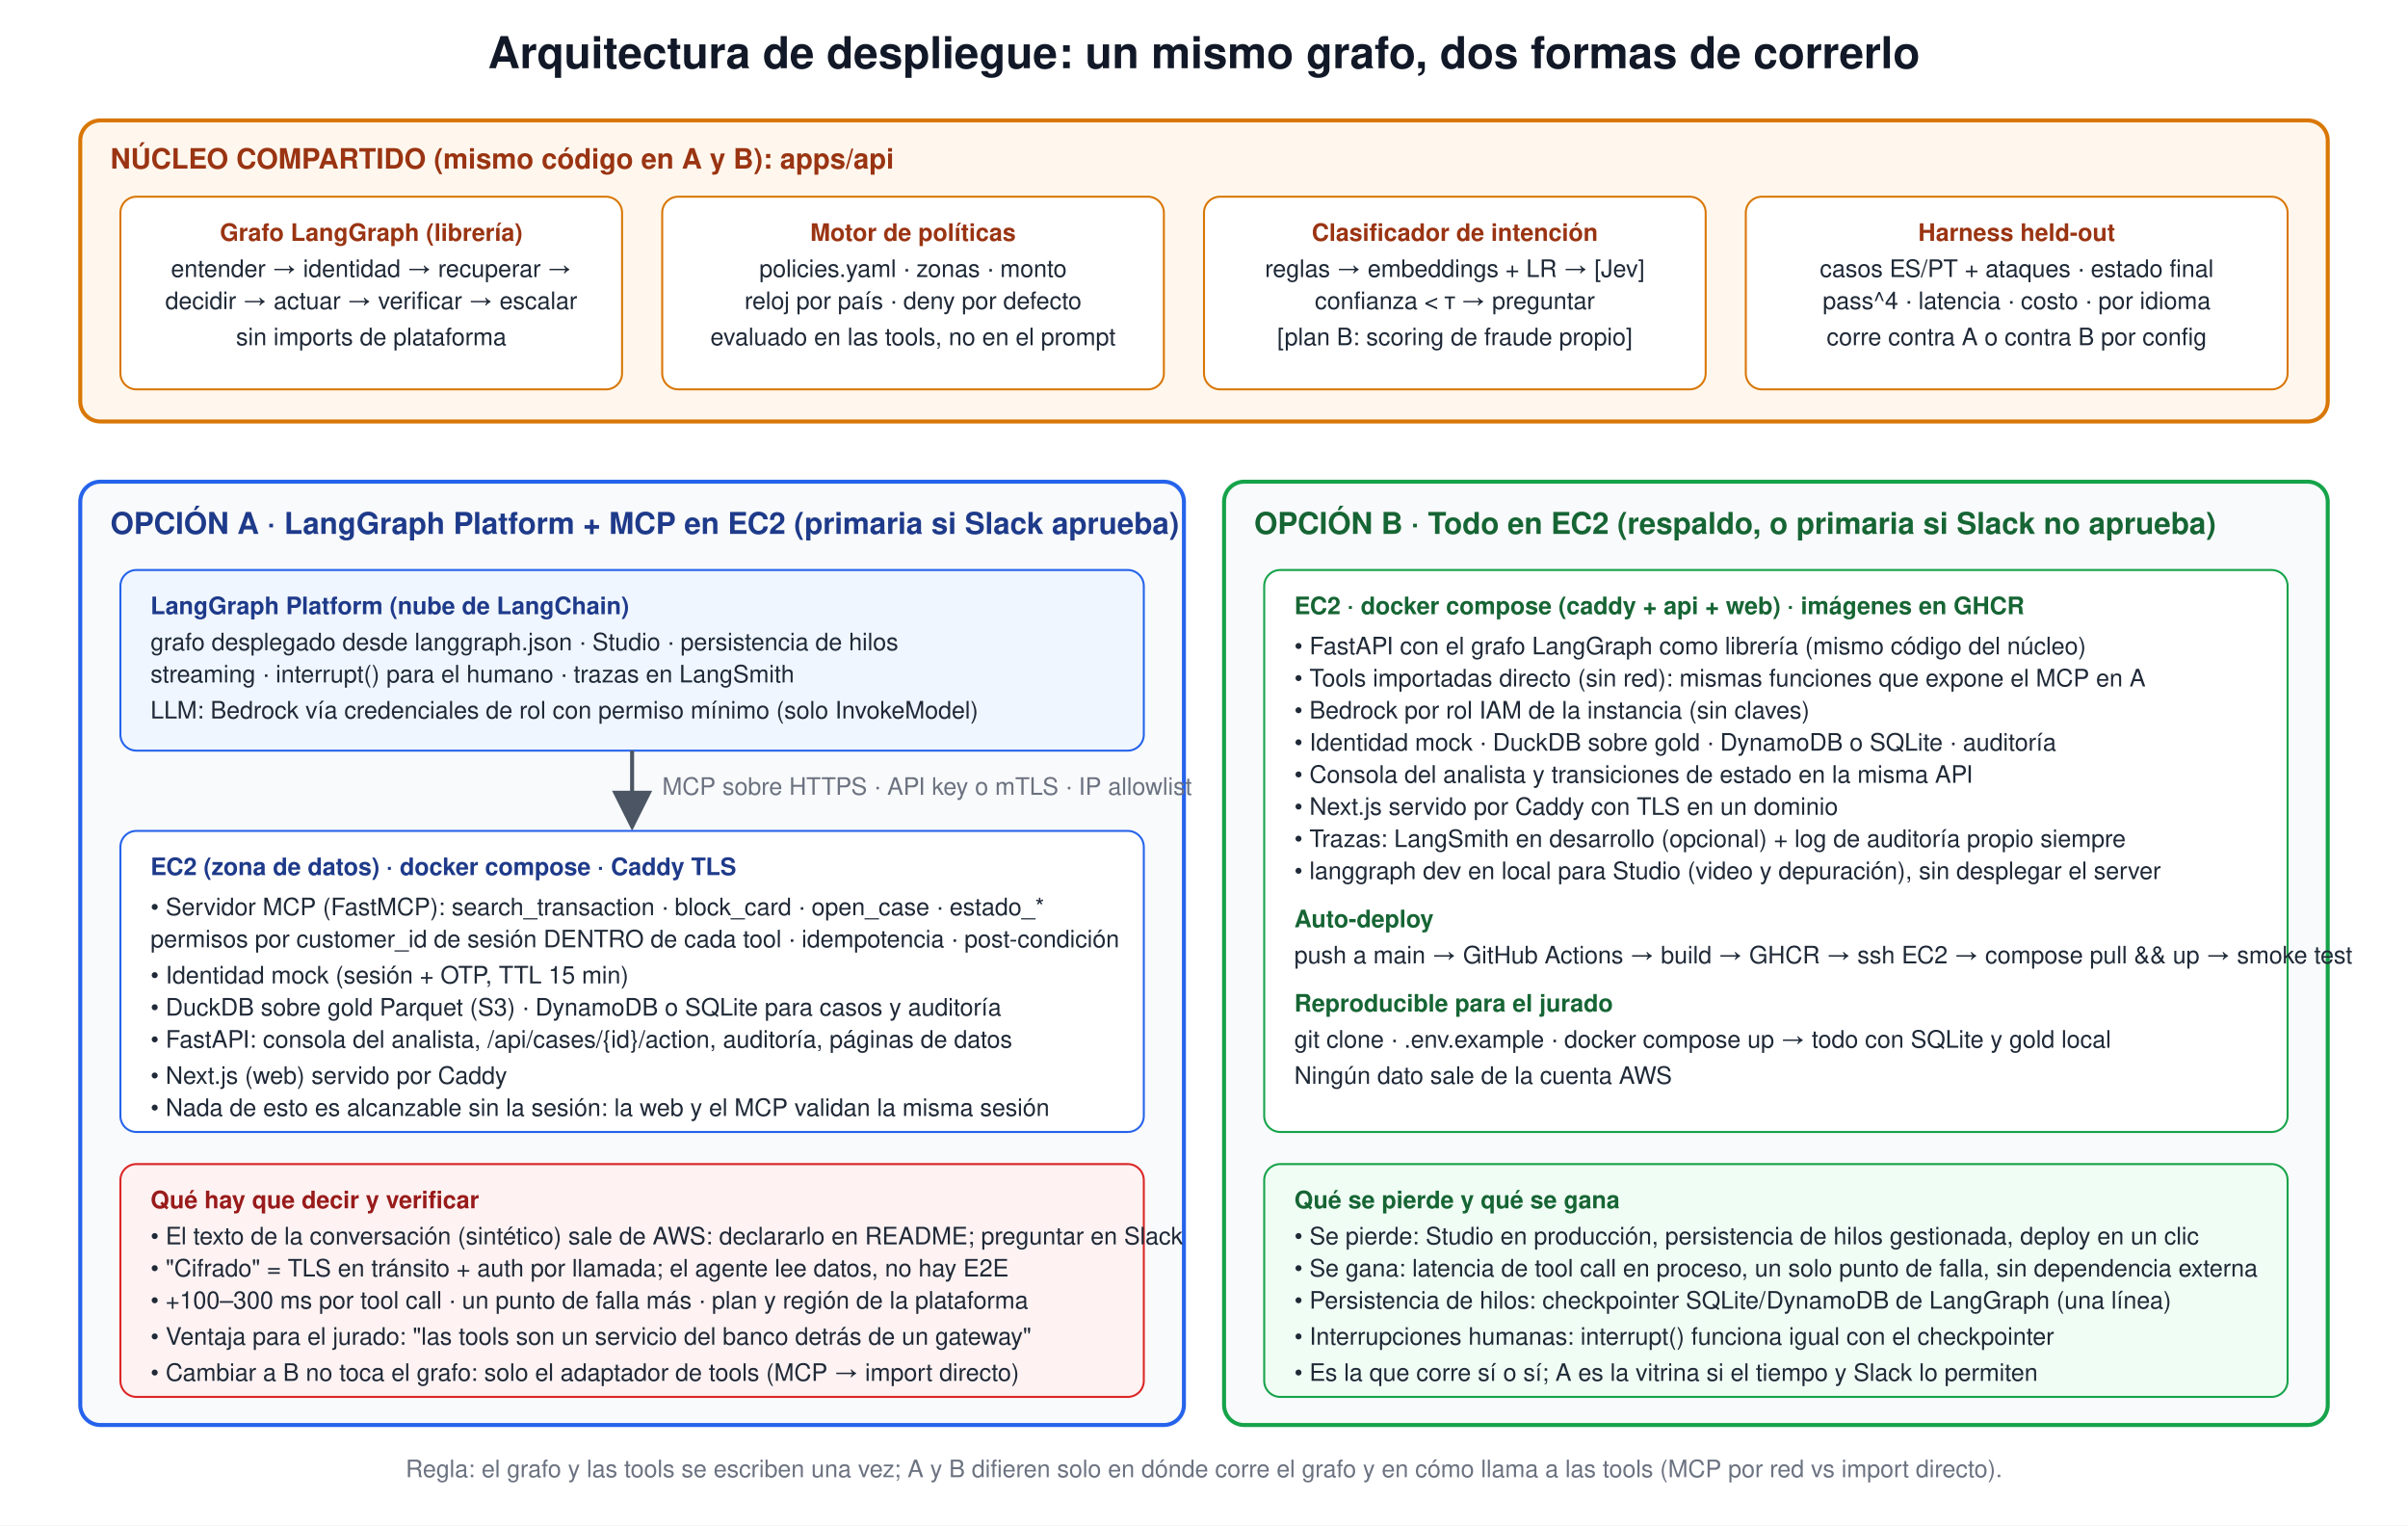
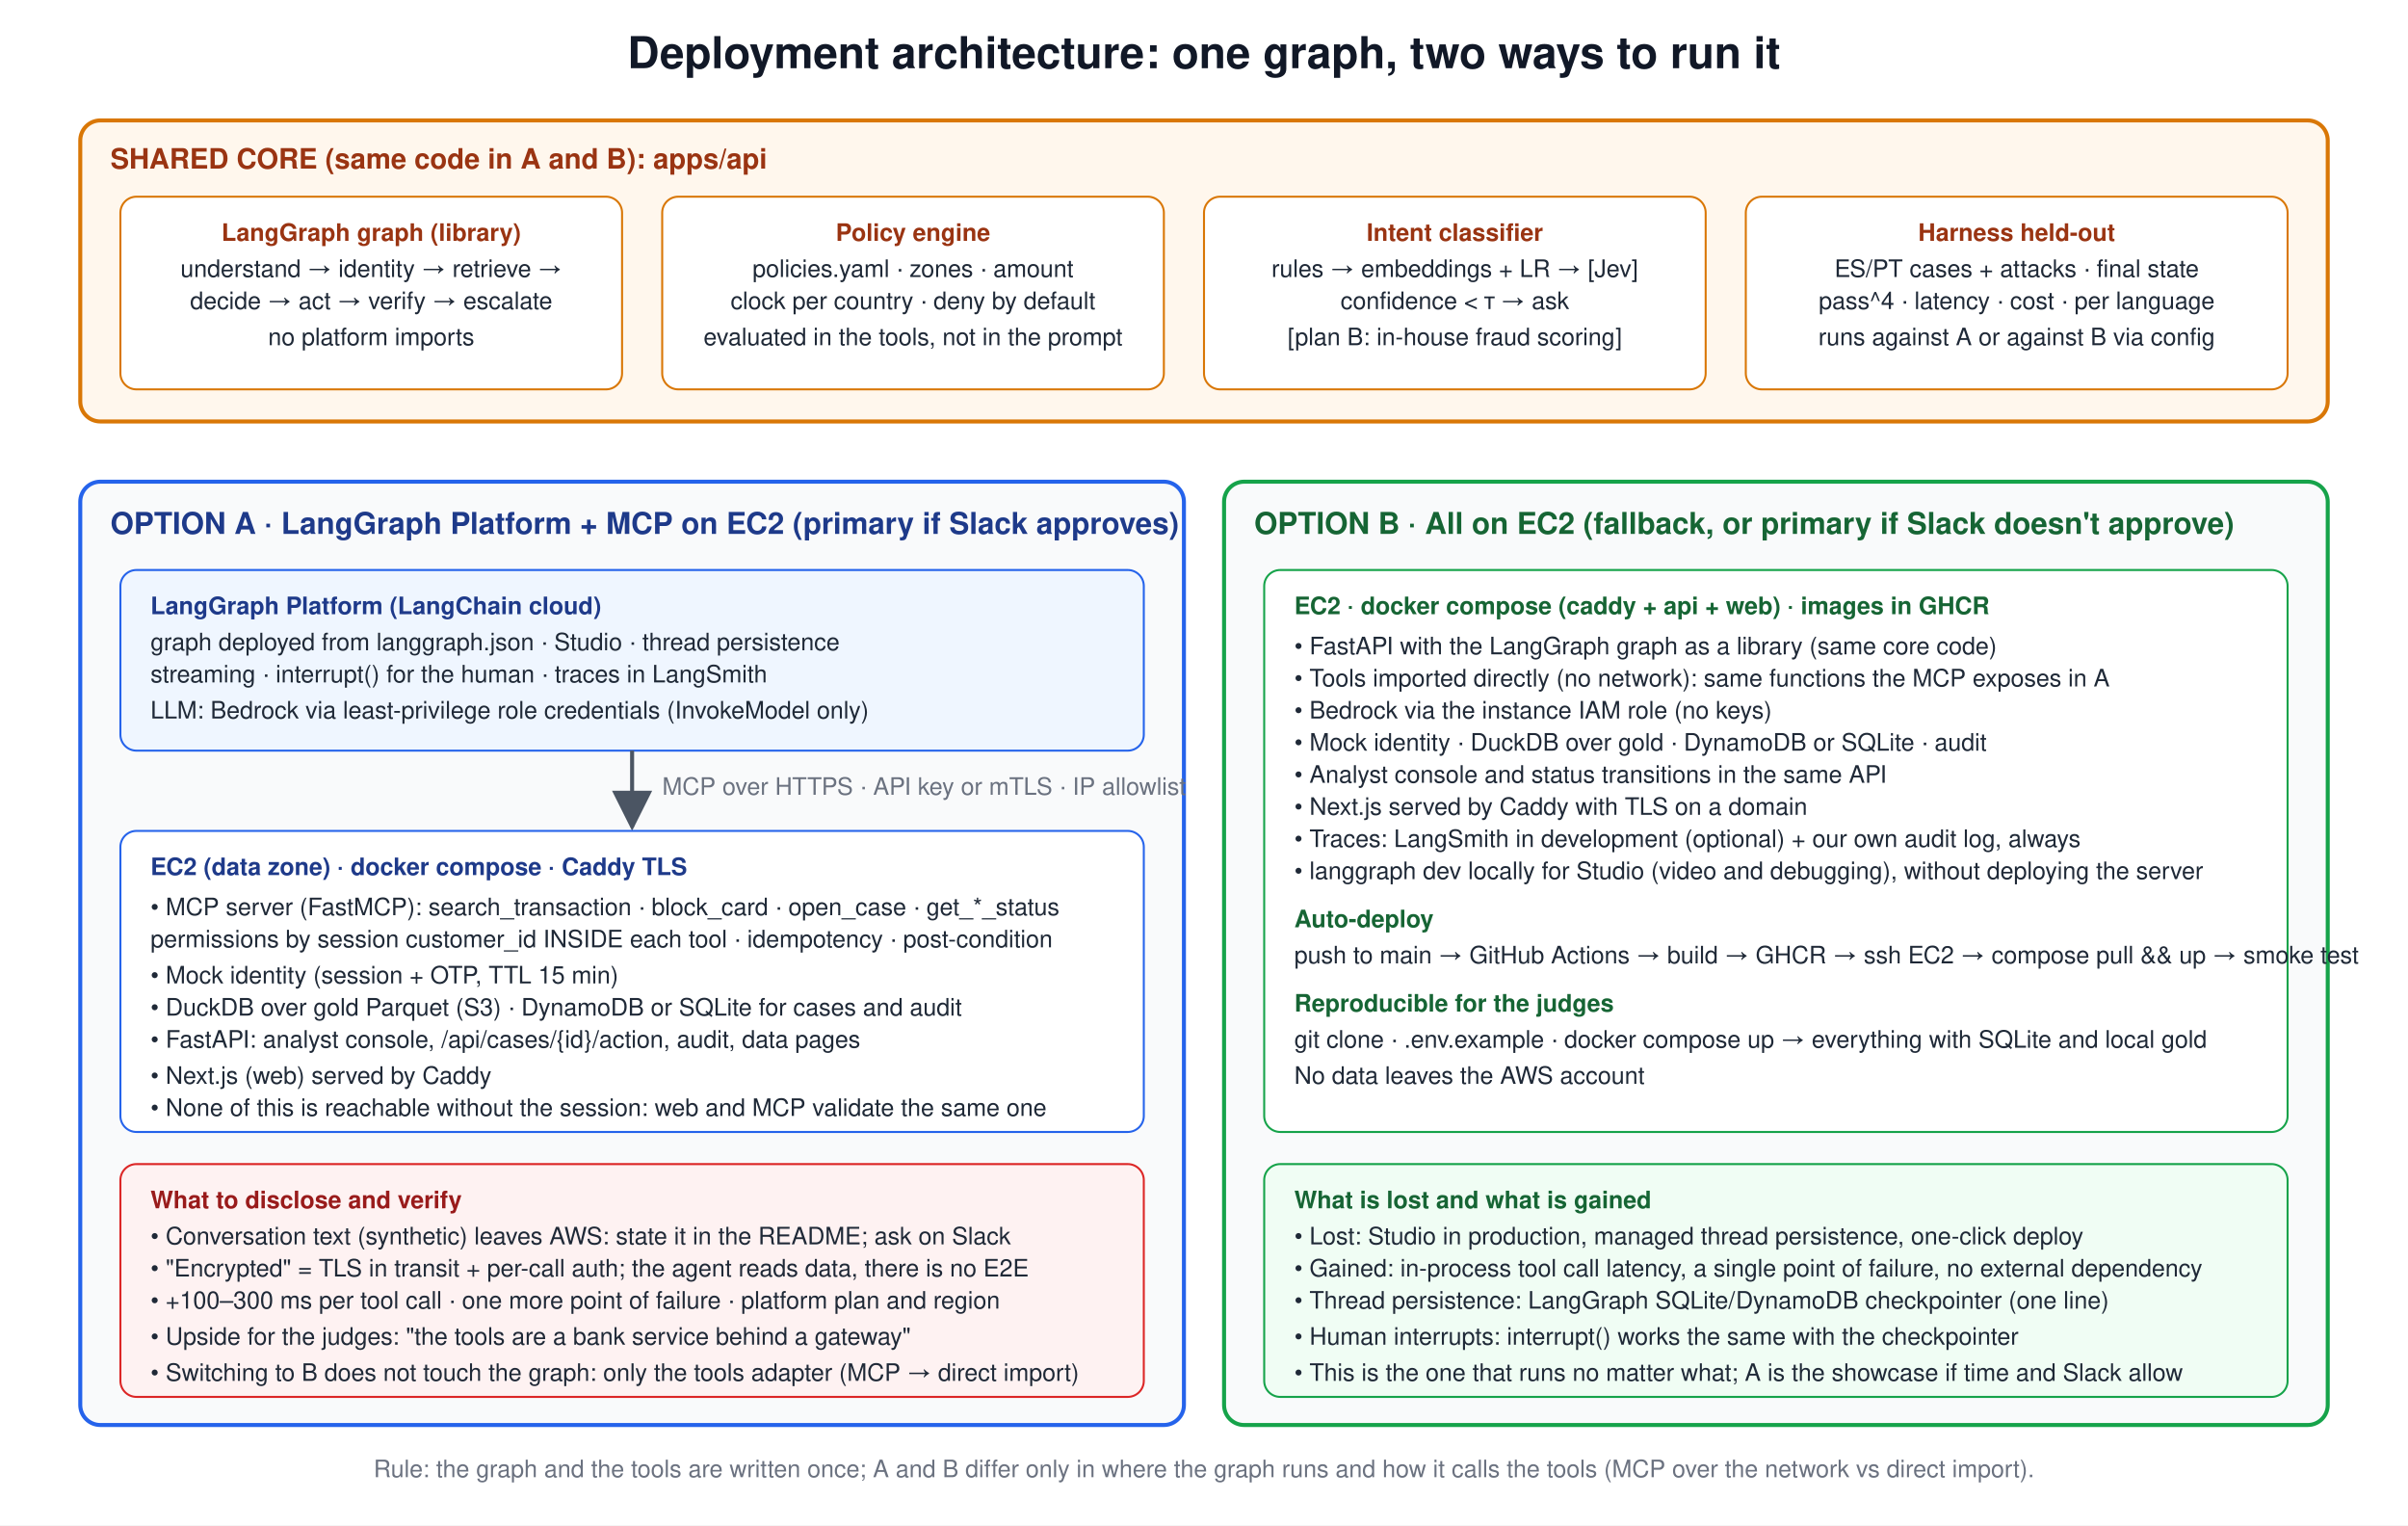
<svg xmlns="http://www.w3.org/2000/svg" viewBox="0 0 1200 760" font-family="Helvetica, Arial, sans-serif">
  <defs>
    <marker id="arr" markerWidth="10" markerHeight="10" refX="9" refY="5" orient="auto">
      <path d="M0,0 L10,5 L0,10 z" fill="#4b5563" />
    </marker>
  </defs>
  <rect width="1200" height="760" fill="#ffffff" />
-   <text x="600" y="34" text-anchor="middle" font-size="22" font-weight="bold" fill="#111827">Arquitectura de despliegue: un mismo grafo, dos formas de correrlo</text>
+   <text x="600" y="34" text-anchor="middle" font-size="22" font-weight="bold" fill="#111827">Deployment architecture: one graph, two ways to run it</text>
  <rect x="40" y="60" width="1120" height="150" rx="10" fill="#fff7ed" stroke="#d97706" stroke-width="2" />
-   <text x="55" y="84" font-size="14" font-weight="bold" fill="#9a3412">NÚCLEO COMPARTIDO (mismo código en A y B): apps/api</text>
+   <text x="55" y="84" font-size="14" font-weight="bold" fill="#9a3412">SHARED CORE (same code in A and B): apps/api</text>
  <g font-size="12">
    <rect x="60" y="98" width="250" height="96" rx="8" fill="#ffffff" stroke="#d97706" />
-     <text x="185" y="120" text-anchor="middle" font-weight="bold" fill="#9a3412">Grafo LangGraph (librería)</text>
-     <text x="185" y="138" text-anchor="middle" fill="#1f2937">entender → identidad → recuperar →</text>
-     <text x="185" y="154" text-anchor="middle" fill="#1f2937">decidir → actuar → verificar → escalar</text>
-     <text x="185" y="172" text-anchor="middle" fill="#1f2937">sin imports de plataforma</text>
+     <text x="185" y="120" text-anchor="middle" font-weight="bold" fill="#9a3412">LangGraph graph (library)</text>
+     <text x="185" y="138" text-anchor="middle" fill="#1f2937">understand → identity → retrieve →</text>
+     <text x="185" y="154" text-anchor="middle" fill="#1f2937">decide → act → verify → escalate</text>
+     <text x="185" y="172" text-anchor="middle" fill="#1f2937">no platform imports</text>
    <rect x="330" y="98" width="250" height="96" rx="8" fill="#ffffff" stroke="#d97706" />
-     <text x="455" y="120" text-anchor="middle" font-weight="bold" fill="#9a3412">Motor de políticas</text>
-     <text x="455" y="138" text-anchor="middle" fill="#1f2937">policies.yaml · zonas · monto</text>
-     <text x="455" y="154" text-anchor="middle" fill="#1f2937">reloj por país · deny por defecto</text>
-     <text x="455" y="172" text-anchor="middle" fill="#1f2937">evaluado en las tools, no en el prompt</text>
+     <text x="455" y="120" text-anchor="middle" font-weight="bold" fill="#9a3412">Policy engine</text>
+     <text x="455" y="138" text-anchor="middle" fill="#1f2937">policies.yaml · zones · amount</text>
+     <text x="455" y="154" text-anchor="middle" fill="#1f2937">clock per country · deny by default</text>
+     <text x="455" y="172" text-anchor="middle" fill="#1f2937">evaluated in the tools, not in the prompt</text>
    <rect x="600" y="98" width="250" height="96" rx="8" fill="#ffffff" stroke="#d97706" />
-     <text x="725" y="120" text-anchor="middle" font-weight="bold" fill="#9a3412">Clasificador de intención</text>
-     <text x="725" y="138" text-anchor="middle" fill="#1f2937">reglas → embeddings + LR → [Jev]</text>
-     <text x="725" y="154" text-anchor="middle" fill="#1f2937">confianza &lt; τ → preguntar</text>
-     <text x="725" y="172" text-anchor="middle" fill="#1f2937">[plan B: scoring de fraude propio]</text>
+     <text x="725" y="120" text-anchor="middle" font-weight="bold" fill="#9a3412">Intent classifier</text>
+     <text x="725" y="138" text-anchor="middle" fill="#1f2937">rules → embeddings + LR → [Jev]</text>
+     <text x="725" y="154" text-anchor="middle" fill="#1f2937">confidence &lt; τ → ask</text>
+     <text x="725" y="172" text-anchor="middle" fill="#1f2937">[plan B: in-house fraud scoring]</text>
    <rect x="870" y="98" width="270" height="96" rx="8" fill="#ffffff" stroke="#d97706" />
    <text x="1005" y="120" text-anchor="middle" font-weight="bold" fill="#9a3412">Harness held-out</text>
-     <text x="1005" y="138" text-anchor="middle" fill="#1f2937">casos ES/PT + ataques · estado final</text>
-     <text x="1005" y="154" text-anchor="middle" fill="#1f2937">pass^4 · latencia · costo · por idioma</text>
-     <text x="1005" y="172" text-anchor="middle" fill="#1f2937">corre contra A o contra B por config</text>
+     <text x="1005" y="138" text-anchor="middle" fill="#1f2937">ES/PT cases + attacks · final state</text>
+     <text x="1005" y="154" text-anchor="middle" fill="#1f2937">pass^4 · latency · cost · per language</text>
+     <text x="1005" y="172" text-anchor="middle" fill="#1f2937">runs against A or against B via config</text>
  </g>
  <rect x="40" y="240" width="550" height="470" rx="10" fill="#f9fafb" stroke="#2563eb" stroke-width="2" />
-   <text x="55" y="266" font-size="15" font-weight="bold" fill="#1e3a8a">OPCIÓN A · LangGraph Platform + MCP en EC2 (primaria si Slack aprueba)</text>
+   <text x="55" y="266" font-size="15" font-weight="bold" fill="#1e3a8a">OPTION A · LangGraph Platform + MCP on EC2 (primary if Slack approves)</text>
  <g font-size="12">
    <rect x="60" y="284" width="510" height="90" rx="8" fill="#eff6ff" stroke="#2563eb" />
-     <text x="75" y="306" font-weight="bold" fill="#1e3a8a">LangGraph Platform (nube de LangChain)</text>
-     <text x="75" y="324" fill="#1f2937">grafo desplegado desde langgraph.json · Studio · persistencia de hilos</text>
-     <text x="75" y="340" fill="#1f2937">streaming · interrupt() para el humano · trazas en LangSmith</text>
-     <text x="75" y="358" fill="#1f2937">LLM: Bedrock vía credenciales de rol con permiso mínimo (solo InvokeModel)</text>
+     <text x="75" y="306" font-weight="bold" fill="#1e3a8a">LangGraph Platform (LangChain cloud)</text>
+     <text x="75" y="324" fill="#1f2937">graph deployed from langgraph.json · Studio · thread persistence</text>
+     <text x="75" y="340" fill="#1f2937">streaming · interrupt() for the human · traces in LangSmith</text>
+     <text x="75" y="358" fill="#1f2937">LLM: Bedrock via least-privilege role credentials (InvokeModel only)</text>
    <line x1="315" y1="374" x2="315" y2="412" stroke="#4b5563" stroke-width="2" marker-end="url(#arr)" />
-     <text x="330" y="396" fill="#6b7280">MCP sobre HTTPS · API key o mTLS · IP allowlist</text>
+     <text x="330" y="396" fill="#6b7280">MCP over HTTPS · API key or mTLS · IP allowlist</text>
    <rect x="60" y="414" width="510" height="150" rx="8" fill="#ffffff" stroke="#2563eb" />
-     <text x="75" y="436" font-weight="bold" fill="#1e3a8a">EC2 (zona de datos) · docker compose · Caddy TLS</text>
-     <text x="75" y="456" fill="#1f2937">• Servidor MCP (FastMCP): search_transaction · block_card · open_case · estado_*</text>
-     <text x="75" y="472" fill="#1f2937">   permisos por customer_id de sesión DENTRO de cada tool · idempotencia · post-condición</text>
-     <text x="75" y="490" fill="#1f2937">• Identidad mock (sesión + OTP, TTL 15 min)</text>
-     <text x="75" y="506" fill="#1f2937">• DuckDB sobre gold Parquet (S3) · DynamoDB o SQLite para casos y auditoría</text>
-     <text x="75" y="522" fill="#1f2937">• FastAPI: consola del analista, /api/cases/{id}/action, auditoría, páginas de datos</text>
-     <text x="75" y="540" fill="#1f2937">• Next.js (web) servido por Caddy</text>
-     <text x="75" y="556" fill="#1f2937">• Nada de esto es alcanzable sin la sesión: la web y el MCP validan la misma sesión</text>
+     <text x="75" y="436" font-weight="bold" fill="#1e3a8a">EC2 (data zone) · docker compose · Caddy TLS</text>
+     <text x="75" y="456" fill="#1f2937">• MCP server (FastMCP): search_transaction · block_card · open_case · get_*_status</text>
+     <text x="75" y="472" fill="#1f2937">   permissions by session customer_id INSIDE each tool · idempotency · post-condition</text>
+     <text x="75" y="490" fill="#1f2937">• Mock identity (session + OTP, TTL 15 min)</text>
+     <text x="75" y="506" fill="#1f2937">• DuckDB over gold Parquet (S3) · DynamoDB or SQLite for cases and audit</text>
+     <text x="75" y="522" fill="#1f2937">• FastAPI: analyst console, /api/cases/{id}/action, audit, data pages</text>
+     <text x="75" y="540" fill="#1f2937">• Next.js (web) served by Caddy</text>
+     <text x="75" y="556" fill="#1f2937">• None of this is reachable without the session: web and MCP validate the same one</text>
    <rect x="60" y="580" width="510" height="116" rx="8" fill="#fef2f2" stroke="#dc2626" />
-     <text x="75" y="602" font-weight="bold" fill="#991b1b">Qué hay que decir y verificar</text>
-     <text x="75" y="620" fill="#1f2937">• El texto de la conversación (sintético) sale de AWS: declararlo en README; preguntar en Slack</text>
-     <text x="75" y="636" fill="#1f2937">• "Cifrado" = TLS en tránsito + auth por llamada; el agente lee datos, no hay E2E</text>
-     <text x="75" y="652" fill="#1f2937">• +100–300 ms por tool call · un punto de falla más · plan y región de la plataforma</text>
-     <text x="75" y="670" fill="#1f2937">• Ventaja para el jurado: "las tools son un servicio del banco detrás de un gateway"</text>
-     <text x="75" y="688" fill="#1f2937">• Cambiar a B no toca el grafo: solo el adaptador de tools (MCP → import directo)</text>
+     <text x="75" y="602" font-weight="bold" fill="#991b1b">What to disclose and verify</text>
+     <text x="75" y="620" fill="#1f2937">• Conversation text (synthetic) leaves AWS: state it in the README; ask on Slack</text>
+     <text x="75" y="636" fill="#1f2937">• "Encrypted" = TLS in transit + per-call auth; the agent reads data, there is no E2E</text>
+     <text x="75" y="652" fill="#1f2937">• +100–300 ms per tool call · one more point of failure · platform plan and region</text>
+     <text x="75" y="670" fill="#1f2937">• Upside for the judges: "the tools are a bank service behind a gateway"</text>
+     <text x="75" y="688" fill="#1f2937">• Switching to B does not touch the graph: only the tools adapter (MCP → direct import)</text>
  </g>
  <rect x="610" y="240" width="550" height="470" rx="10" fill="#f9fafb" stroke="#16a34a" stroke-width="2" />
-   <text x="625" y="266" font-size="15" font-weight="bold" fill="#166534">OPCIÓN B · Todo en EC2 (respaldo, o primaria si Slack no aprueba)</text>
+   <text x="625" y="266" font-size="15" font-weight="bold" fill="#166534">OPTION B · All on EC2 (fallback, or primary if Slack doesn't approve)</text>
  <g font-size="12">
    <rect x="630" y="284" width="510" height="280" rx="8" fill="#ffffff" stroke="#16a34a" />
-     <text x="645" y="306" font-weight="bold" fill="#166534">EC2 · docker compose (caddy + api + web) · imágenes en GHCR</text>
-     <text x="645" y="326" fill="#1f2937">• FastAPI con el grafo LangGraph como librería (mismo código del núcleo)</text>
-     <text x="645" y="342" fill="#1f2937">• Tools importadas directo (sin red): mismas funciones que expone el MCP en A</text>
-     <text x="645" y="358" fill="#1f2937">• Bedrock por rol IAM de la instancia (sin claves)</text>
-     <text x="645" y="374" fill="#1f2937">• Identidad mock · DuckDB sobre gold · DynamoDB o SQLite · auditoría</text>
-     <text x="645" y="390" fill="#1f2937">• Consola del analista y transiciones de estado en la misma API</text>
-     <text x="645" y="406" fill="#1f2937">• Next.js servido por Caddy con TLS en un dominio</text>
-     <text x="645" y="422" fill="#1f2937">• Trazas: LangSmith en desarrollo (opcional) + log de auditoría propio siempre</text>
-     <text x="645" y="438" fill="#1f2937">• langgraph dev en local para Studio (video y depuración), sin desplegar el server</text>
+     <text x="645" y="306" font-weight="bold" fill="#166534">EC2 · docker compose (caddy + api + web) · images in GHCR</text>
+     <text x="645" y="326" fill="#1f2937">• FastAPI with the LangGraph graph as a library (same core code)</text>
+     <text x="645" y="342" fill="#1f2937">• Tools imported directly (no network): same functions the MCP exposes in A</text>
+     <text x="645" y="358" fill="#1f2937">• Bedrock via the instance IAM role (no keys)</text>
+     <text x="645" y="374" fill="#1f2937">• Mock identity · DuckDB over gold · DynamoDB or SQLite · audit</text>
+     <text x="645" y="390" fill="#1f2937">• Analyst console and status transitions in the same API</text>
+     <text x="645" y="406" fill="#1f2937">• Next.js served by Caddy with TLS on a domain</text>
+     <text x="645" y="422" fill="#1f2937">• Traces: LangSmith in development (optional) + our own audit log, always</text>
+     <text x="645" y="438" fill="#1f2937">• langgraph dev locally for Studio (video and debugging), without deploying the server</text>
    <text x="645" y="462" font-weight="bold" fill="#166534">Auto-deploy</text>
-     <text x="645" y="480" fill="#1f2937">push a main → GitHub Actions → build → GHCR → ssh EC2 → compose pull &amp;&amp; up → smoke test</text>
-     <text x="645" y="504" font-weight="bold" fill="#166534">Reproducible para el jurado</text>
-     <text x="645" y="522" fill="#1f2937">git clone · .env.example · docker compose up → todo con SQLite y gold local</text>
-     <text x="645" y="540" fill="#1f2937">Ningún dato sale de la cuenta AWS</text>
+     <text x="645" y="480" fill="#1f2937">push to main → GitHub Actions → build → GHCR → ssh EC2 → compose pull &amp;&amp; up → smoke test</text>
+     <text x="645" y="504" font-weight="bold" fill="#166534">Reproducible for the judges</text>
+     <text x="645" y="522" fill="#1f2937">git clone · .env.example · docker compose up → everything with SQLite and local gold</text>
+     <text x="645" y="540" fill="#1f2937">No data leaves the AWS account</text>
    <rect x="630" y="580" width="510" height="116" rx="8" fill="#f0fdf4" stroke="#16a34a" />
-     <text x="645" y="602" font-weight="bold" fill="#166534">Qué se pierde y qué se gana</text>
-     <text x="645" y="620" fill="#1f2937">• Se pierde: Studio en producción, persistencia de hilos gestionada, deploy en un clic</text>
-     <text x="645" y="636" fill="#1f2937">• Se gana: latencia de tool call en proceso, un solo punto de falla, sin dependencia externa</text>
-     <text x="645" y="652" fill="#1f2937">• Persistencia de hilos: checkpointer SQLite/DynamoDB de LangGraph (una línea)</text>
-     <text x="645" y="670" fill="#1f2937">• Interrupciones humanas: interrupt() funciona igual con el checkpointer</text>
-     <text x="645" y="688" fill="#1f2937">• Es la que corre sí o sí; A es la vitrina si el tiempo y Slack lo permiten</text>
+     <text x="645" y="602" font-weight="bold" fill="#166534">What is lost and what is gained</text>
+     <text x="645" y="620" fill="#1f2937">• Lost: Studio in production, managed thread persistence, one-click deploy</text>
+     <text x="645" y="636" fill="#1f2937">• Gained: in-process tool call latency, a single point of failure, no external dependency</text>
+     <text x="645" y="652" fill="#1f2937">• Thread persistence: LangGraph SQLite/DynamoDB checkpointer (one line)</text>
+     <text x="645" y="670" fill="#1f2937">• Human interrupts: interrupt() works the same with the checkpointer</text>
+     <text x="645" y="688" fill="#1f2937">• This is the one that runs no matter what; A is the showcase if time and Slack allow</text>
  </g>
-   <text x="600" y="736" text-anchor="middle" font-size="12" fill="#6b7280">Regla: el grafo y las tools se escriben una vez; A y B difieren solo en dónde corre el grafo y en cómo llama a las tools (MCP por red vs import directo).</text>
+   <text x="600" y="736" text-anchor="middle" font-size="12" fill="#6b7280">Rule: the graph and the tools are written once; A and B differ only in where the graph runs and how it calls the tools (MCP over the network vs direct import).</text>
</svg>
